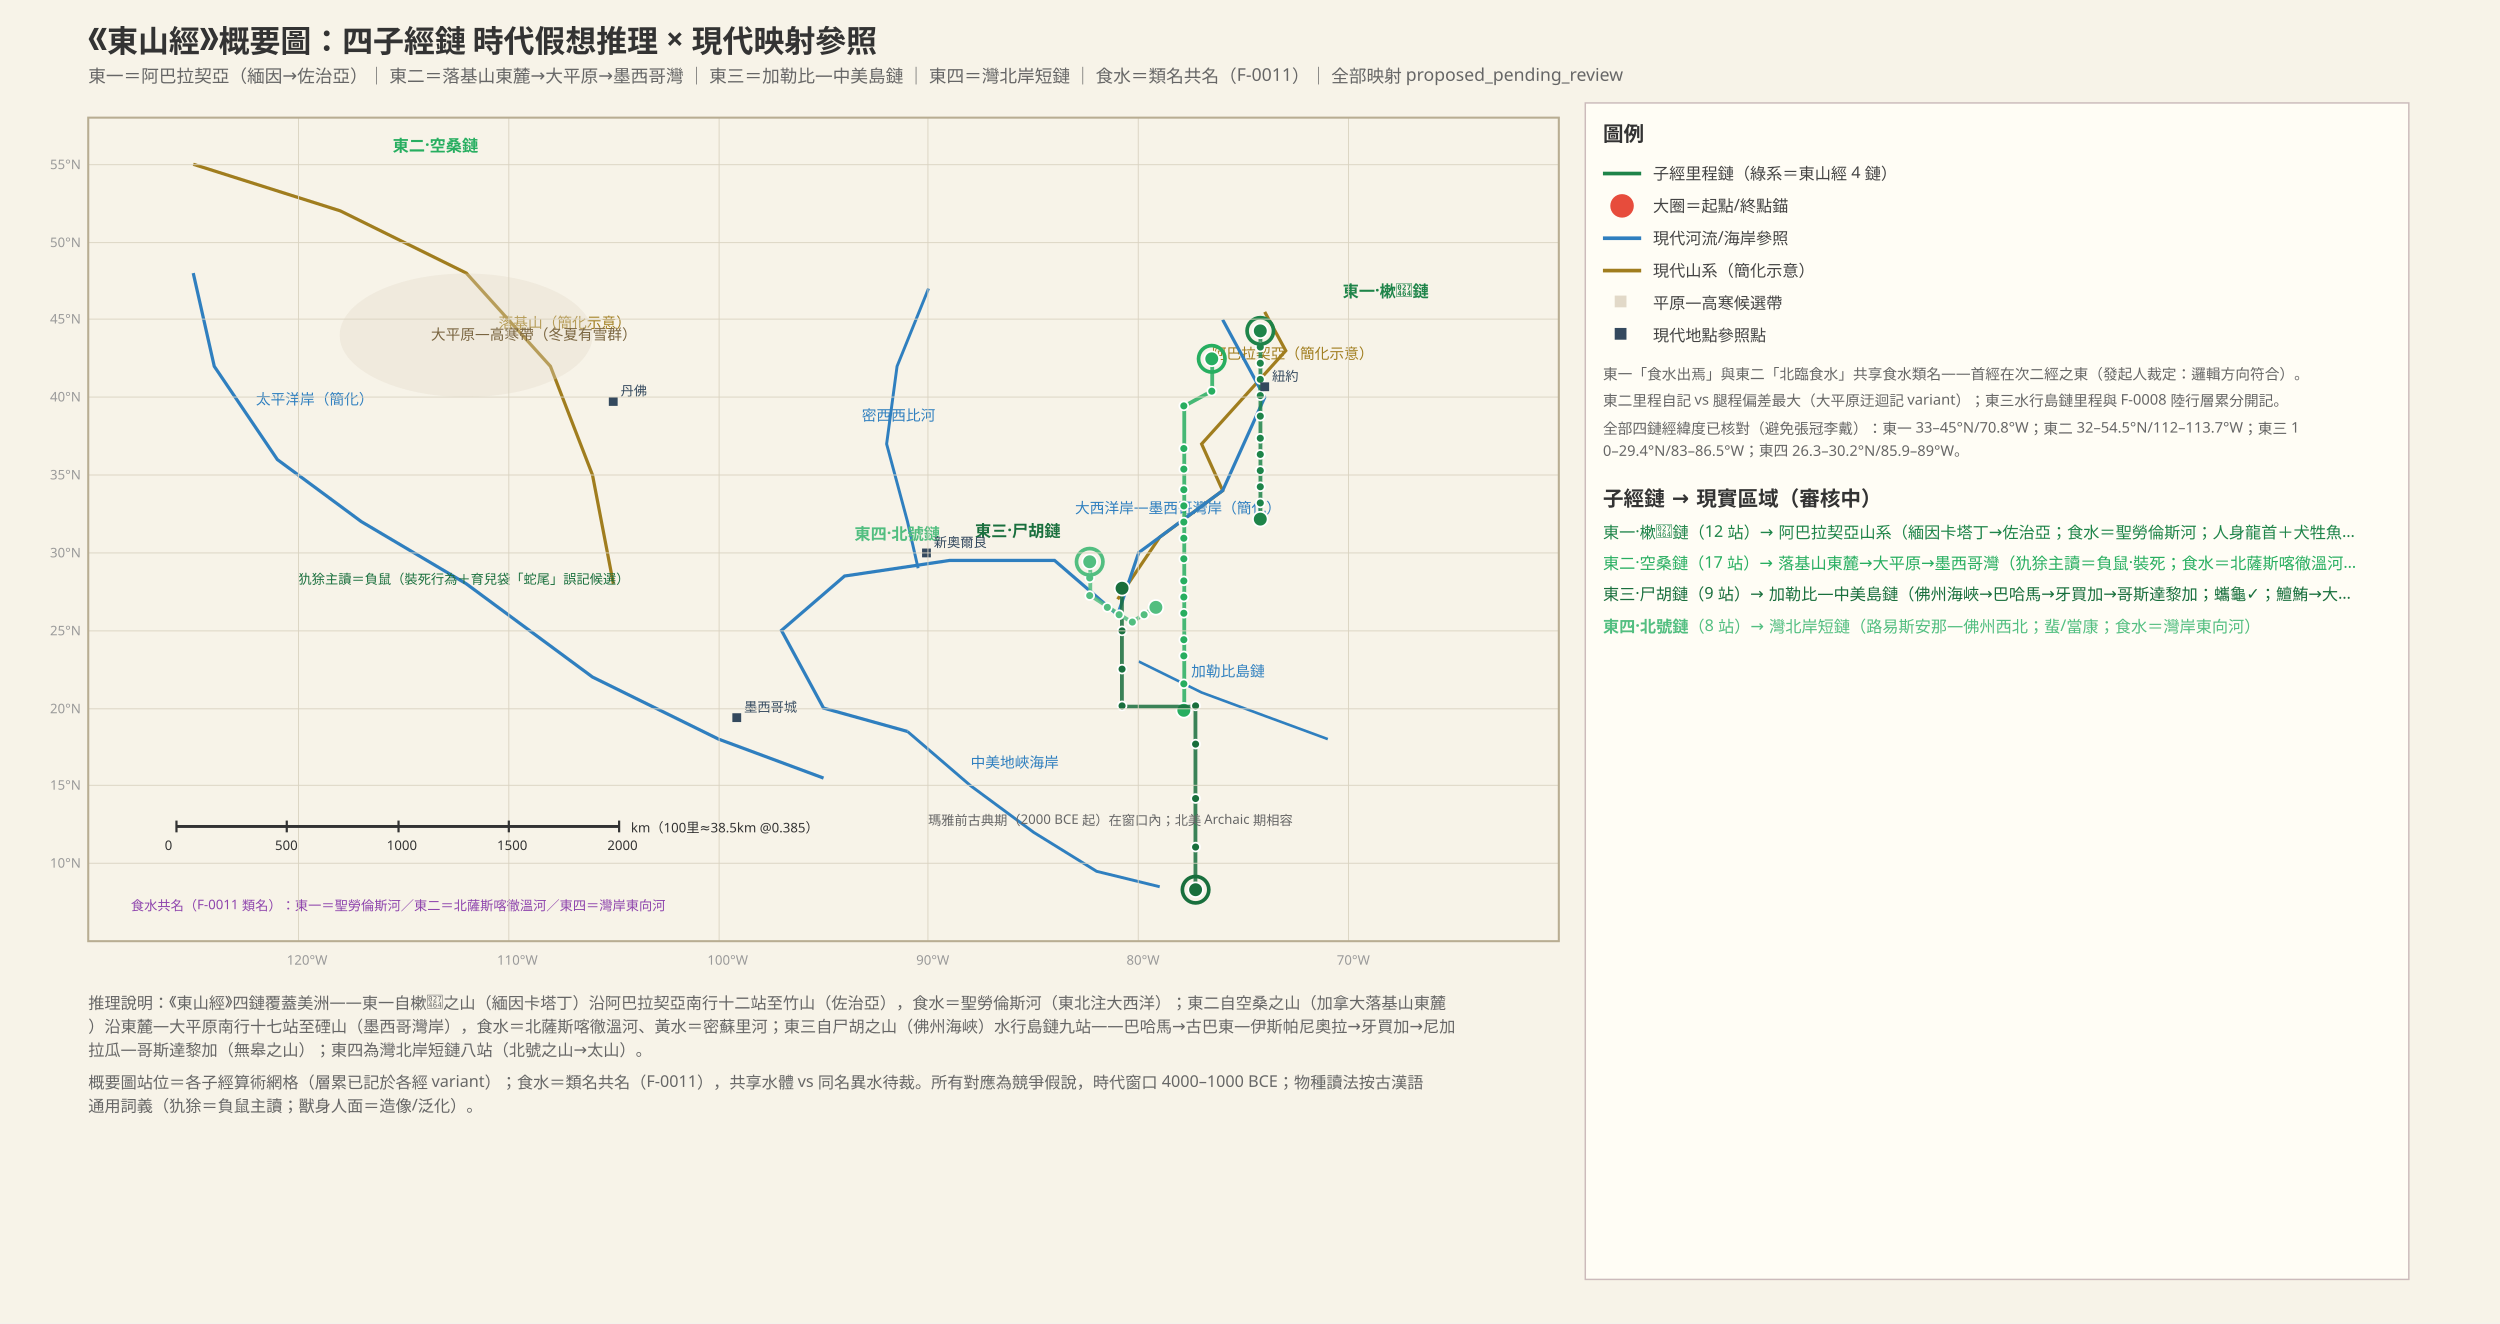
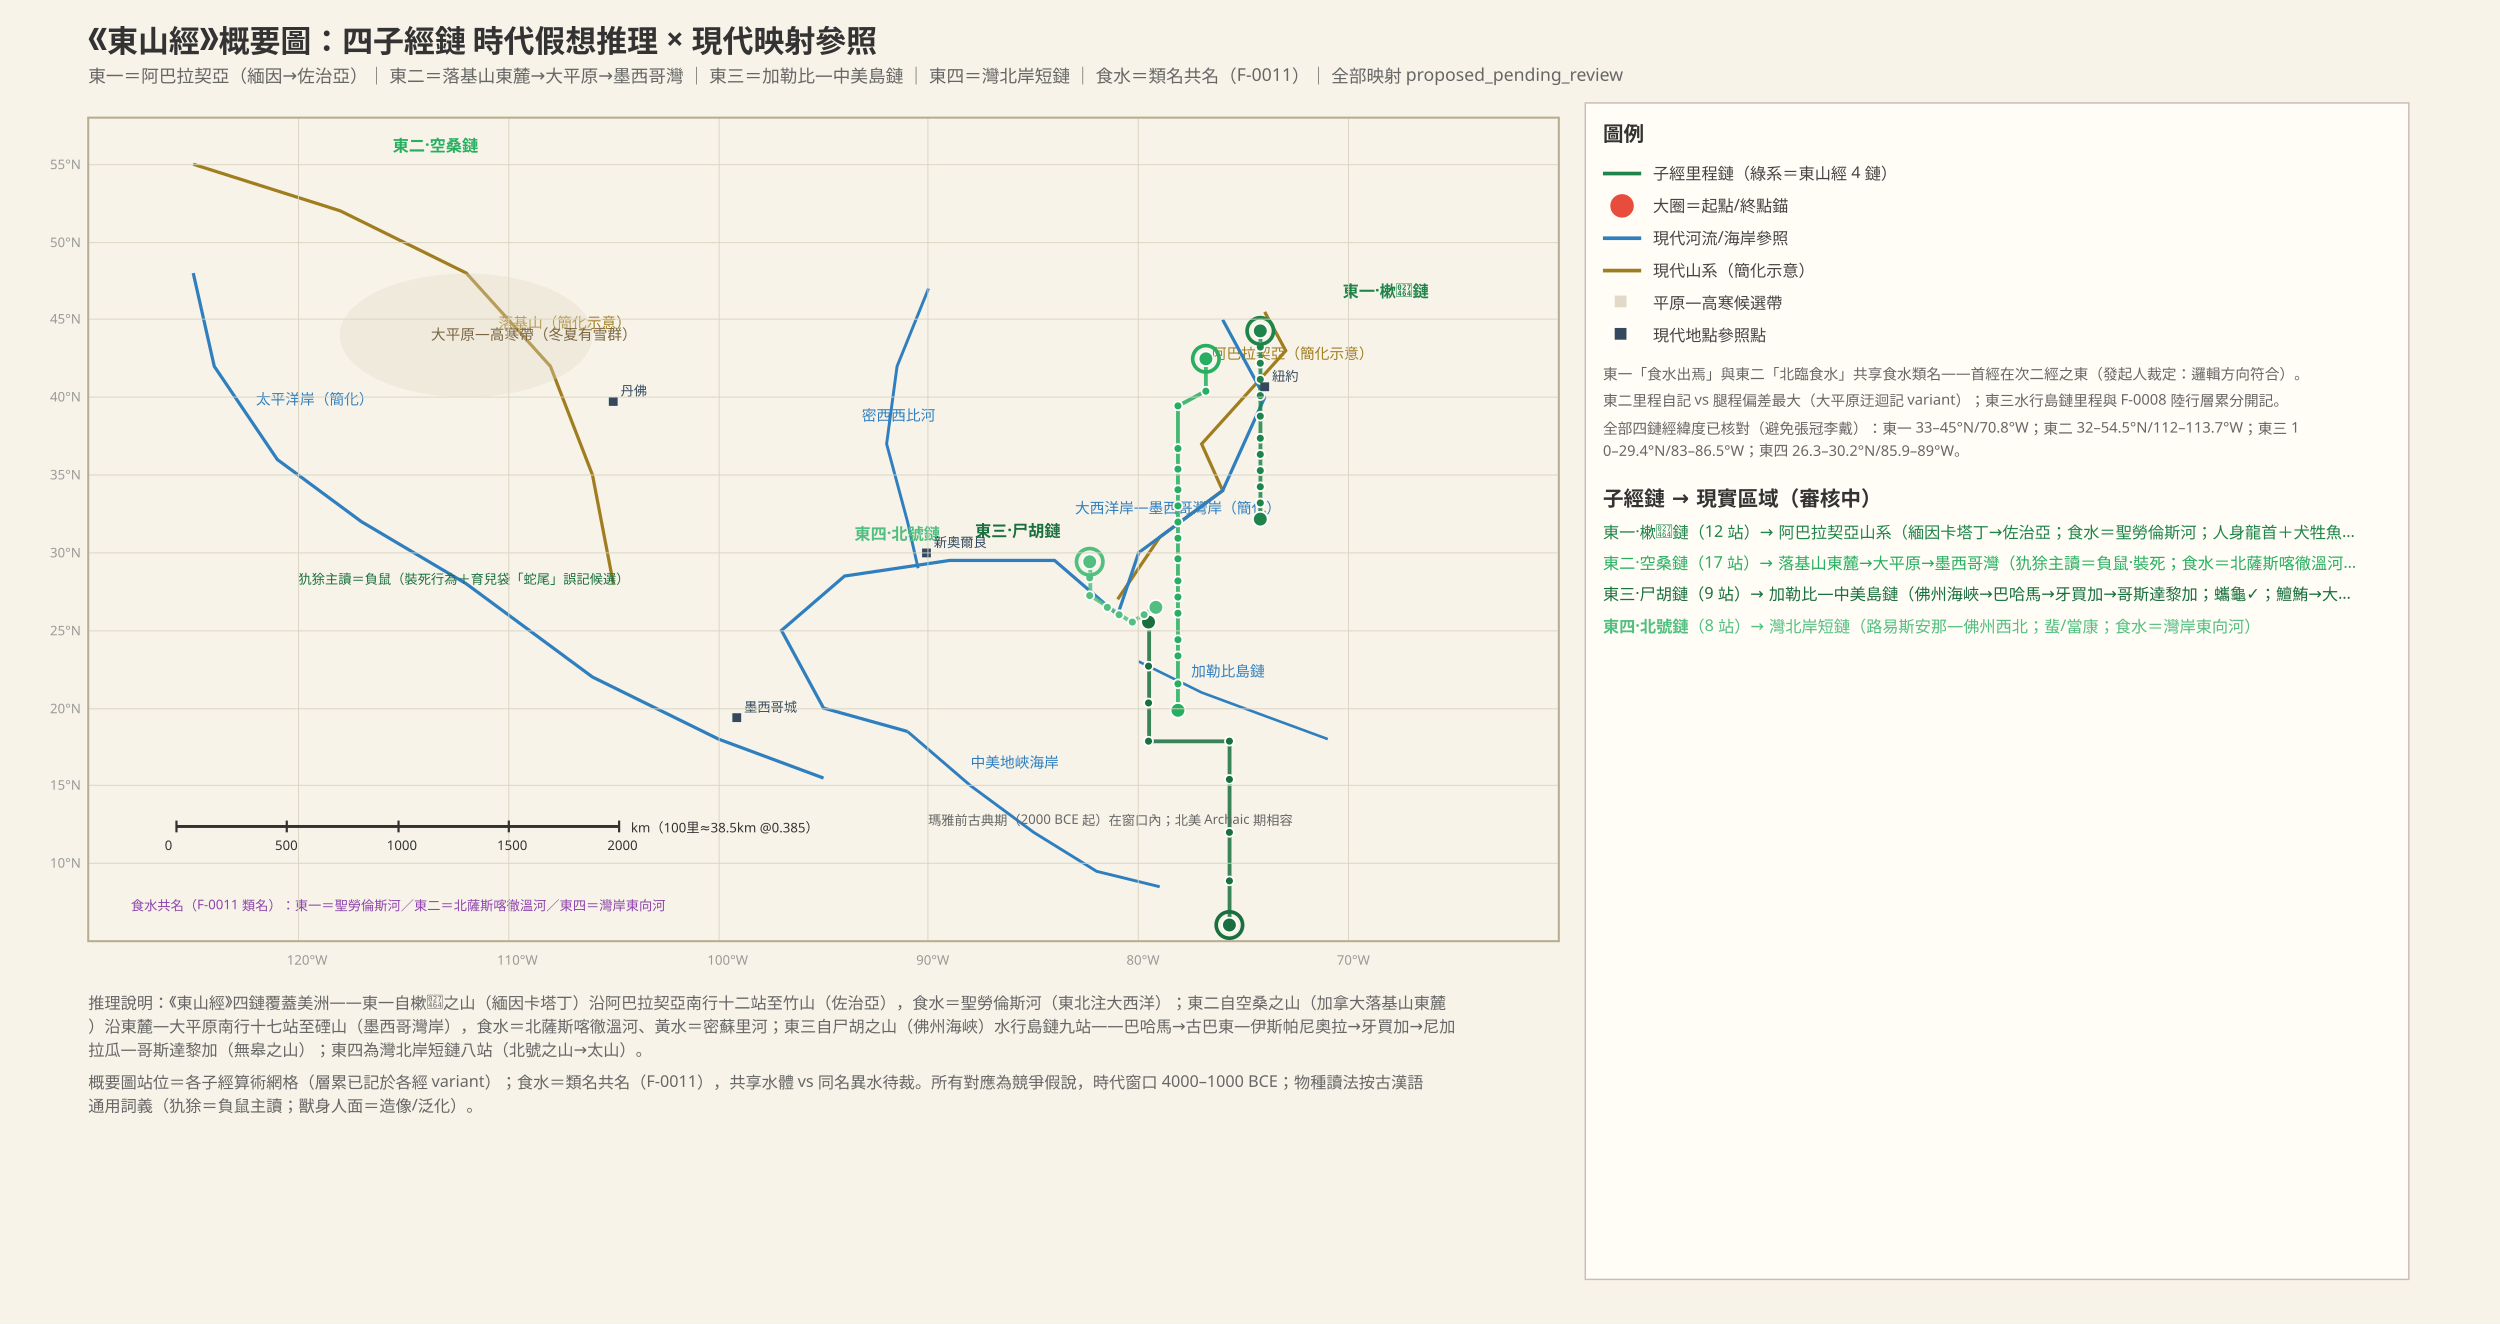
<svg xmlns="http://www.w3.org/2000/svg" width="1700" height="900" font-family="PingFang SC, Hiragino Sans GB, Microsoft YaHei, sans-serif">
  <rect width="1700" height="900" fill="#f7f3e8" />
  <clipPath id="mapclip">
    <rect x="60" y="80" width="1000" height="560" />
  </clipPath>
  <defs>
    <clipPath id="mapclip">
      <rect x="60" y="80" width="1000" height="560" />
    </clipPath>
    <pattern id="sand" width="8" height="8" patternUnits="userSpaceOnUse">
      <rect width="8" height="8" fill="#efe3c0" />
      <circle cx="2" cy="2" r="0.8" fill="#d6b96a" />
      <circle cx="6" cy="6" r="0.8" fill="#d6b96a" />
    </pattern>
  </defs>
  <text x="60" y="34" font-size="21" font-weight="bold" fill="#333">《東山經》概要圖：四子經鏈 時代假想推理 × 現代映射參照</text>
  <text x="60" y="56" font-size="12" fill="#666">東一＝阿巴拉契亞（緬因→佐治亞）｜ 東二＝落基山東麓→大平原→墨西哥灣 ｜ 東三＝加勒比—中美島鏈 ｜ 東四＝灣北岸短鏈 ｜ 食水＝類名共名（F-0011）｜ 全部映射 proposed_pending_review</text>
  <g clip-path="url(#mapclip)">
    <polyline points="131.4,185.7 145.7,249.1 188.6,312.5 245.7,354.7 317.1,397.0 402.9,460.4 488.6,502.6 560.0,529.1" fill="none" stroke="#2f7fbf" stroke-width="2.2" />
    <text x="174" y="275" font-size="10" fill="#2f7fbf">太平洋岸（簡化）</text>
    <polyline points="131.4,111.7 231.4,143.4 317.1,185.7 374.3,249.1 402.9,323.0 417.1,397.0" fill="none" stroke="#a07d1e" stroke-width="2.2" />
    <text x="339" y="223" font-size="10" fill="#a07d1e">落基山（簡化示意）</text>
    <polyline points="860.0,212.1 874.3,238.5 845.7,270.2 817.1,301.9 831.4,333.6 788.6,365.3 760.0,407.5" fill="none" stroke="#a07d1e" stroke-width="2.2" />
    <text x="824" y="244" font-size="10" fill="#a07d1e">阿巴拉契亞（簡化示意）</text>
    <polyline points="831.4,217.4 860.0,270.2 831.4,333.6 774.3,375.8 760.0,418.1 717.1,381.1 645.7,381.1 574.3,391.7 531.4,428.7 560.0,481.5 617.1,497.4" fill="none" stroke="#2f7fbf" stroke-width="2.2" />
    <text x="731" y="349" font-size="10" fill="#2f7fbf">大西洋岸—墨西哥灣岸（簡化）</text>
    <polyline points="617.1,497.4 660.0,534.3 702.9,566.0 745.7,592.5 788.6,603.0" fill="none" stroke="#2f7fbf" stroke-width="2" />
    <text x="660" y="522" font-size="10" fill="#2f7fbf">中美地峽海岸</text>
    <polyline points="774.3,449.8 817.1,470.9 860.0,486.8 902.9,502.6" fill="none" stroke="#2f7fbf" stroke-width="1.8" />
    <text x="810" y="460" font-size="10" fill="#2f7fbf">加勒比島鏈</text>
    <polyline points="631.4,196.2 610.0,249.1 602.9,301.9 617.1,354.7 624.3,386.4" fill="none" stroke="#2f7fbf" stroke-width="2" />
    <text x="586" y="286" font-size="10" fill="#2f7fbf">密西西比河</text>
    <ellipse cx="317" cy="228" rx="86" ry="42" fill="#e2d9c8" opacity="0.35" />
    <text x="293" y="231" font-size="10" fill="#7a6540">大平原—高寒帶（冬夏有雪群）</text>
    <polyline points="857.1,224.8 857.1,235.7 857.1,246.7 857.1,257.7 857.1,268.8 857.1,283.4 857.1,298.1 857.1,309.1 857.1,320.2 857.1,331.2 857.1,342.1 857.1,353.1" fill="none" stroke="#1e8449" stroke-width="2.6" opacity="0.85" />
    <circle cx="857" cy="225" r="5" fill="#1e8449" stroke="#fff" stroke-width="1.2" />
    <circle cx="857" cy="236" r="3" fill="#1e8449" stroke="#fff" stroke-width="1.2" />
    <circle cx="857" cy="247" r="3" fill="#1e8449" stroke="#fff" stroke-width="1.2" />
    <circle cx="857" cy="258" r="3" fill="#1e8449" stroke="#fff" stroke-width="1.2" />
    <circle cx="857" cy="269" r="3" fill="#1e8449" stroke="#fff" stroke-width="1.2" />
    <circle cx="857" cy="283" r="3" fill="#1e8449" stroke="#fff" stroke-width="1.2" />
    <circle cx="857" cy="298" r="3" fill="#1e8449" stroke="#fff" stroke-width="1.2" />
    <circle cx="857" cy="309" r="3" fill="#1e8449" stroke="#fff" stroke-width="1.2" />
    <circle cx="857" cy="320" r="3" fill="#1e8449" stroke="#fff" stroke-width="1.2" />
    <circle cx="857" cy="331" r="3" fill="#1e8449" stroke="#fff" stroke-width="1.2" />
    <circle cx="857" cy="342" r="3" fill="#1e8449" stroke="#fff" stroke-width="1.2" />
    <circle cx="857" cy="353" r="5" fill="#1e8449" stroke="#fff" stroke-width="1.2" />
    <circle cx="857" cy="225" r="9" fill="none" stroke="#1e8449" stroke-width="2.5" />
    <text x="913" y="202" font-size="11" font-weight="bold" fill="#1e8449">東一·樕𧑤鏈</text>
-     <polyline points="824.3,243.8 824.3,265.8 805.3,276.1 805.3,305.5 805.3,319.4 805.3,333.4 805.3,344.4 805.3,355.4 805.3,366.3 805.3,380.3 805.3,395.0 805.3,406.0 805.3,417.1 805.3,435.3 805.3,446.3 805.3,464.7 805.3,483.0" fill="none" stroke="#27ae60" stroke-width="2.6" opacity="0.85" />
-     <circle cx="824" cy="244" r="5" fill="#27ae60" stroke="#fff" stroke-width="1.2" />
-     <circle cx="824" cy="266" r="3" fill="#27ae60" stroke="#fff" stroke-width="1.2" />
-     <circle cx="805" cy="276" r="3" fill="#27ae60" stroke="#fff" stroke-width="1.2" />
-     <circle cx="805" cy="305" r="3" fill="#27ae60" stroke="#fff" stroke-width="1.2" />
-     <circle cx="805" cy="319" r="3" fill="#27ae60" stroke="#fff" stroke-width="1.2" />
-     <circle cx="805" cy="333" r="3" fill="#27ae60" stroke="#fff" stroke-width="1.2" />
-     <circle cx="805" cy="344" r="3" fill="#27ae60" stroke="#fff" stroke-width="1.2" />
-     <circle cx="805" cy="355" r="3" fill="#27ae60" stroke="#fff" stroke-width="1.2" />
-     <circle cx="805" cy="366" r="3" fill="#27ae60" stroke="#fff" stroke-width="1.2" />
-     <circle cx="805" cy="380" r="3" fill="#27ae60" stroke="#fff" stroke-width="1.2" />
-     <circle cx="805" cy="395" r="3" fill="#27ae60" stroke="#fff" stroke-width="1.2" />
-     <circle cx="805" cy="406" r="3" fill="#27ae60" stroke="#fff" stroke-width="1.2" />
-     <circle cx="805" cy="417" r="3" fill="#27ae60" stroke="#fff" stroke-width="1.2" />
-     <circle cx="805" cy="435" r="3" fill="#27ae60" stroke="#fff" stroke-width="1.2" />
-     <circle cx="805" cy="446" r="3" fill="#27ae60" stroke="#fff" stroke-width="1.2" />
-     <circle cx="805" cy="465" r="3" fill="#27ae60" stroke="#fff" stroke-width="1.2" />
-     <circle cx="805" cy="483" r="5" fill="#27ae60" stroke="#fff" stroke-width="1.2" />
-     <circle cx="824" cy="244" r="9" fill="none" stroke="#27ae60" stroke-width="2.5" />
+     <polyline points="820.0,243.8 820.0,265.8 801.0,276.1 801.0,305.5 801.0,319.4 801.0,333.4 801.0,344.4 801.0,355.4 801.0,366.3 801.0,380.3 801.0,395.0 801.0,406.0 801.0,417.1 801.0,435.3 801.0,446.3 801.0,464.7 801.0,483.0" fill="none" stroke="#27ae60" stroke-width="2.6" opacity="0.85" />
+     <circle cx="820" cy="244" r="5" fill="#27ae60" stroke="#fff" stroke-width="1.2" />
+     <circle cx="820" cy="266" r="3" fill="#27ae60" stroke="#fff" stroke-width="1.2" />
+     <circle cx="801" cy="276" r="3" fill="#27ae60" stroke="#fff" stroke-width="1.2" />
+     <circle cx="801" cy="305" r="3" fill="#27ae60" stroke="#fff" stroke-width="1.2" />
+     <circle cx="801" cy="319" r="3" fill="#27ae60" stroke="#fff" stroke-width="1.2" />
+     <circle cx="801" cy="333" r="3" fill="#27ae60" stroke="#fff" stroke-width="1.2" />
+     <circle cx="801" cy="344" r="3" fill="#27ae60" stroke="#fff" stroke-width="1.2" />
+     <circle cx="801" cy="355" r="3" fill="#27ae60" stroke="#fff" stroke-width="1.2" />
+     <circle cx="801" cy="366" r="3" fill="#27ae60" stroke="#fff" stroke-width="1.2" />
+     <circle cx="801" cy="380" r="3" fill="#27ae60" stroke="#fff" stroke-width="1.2" />
+     <circle cx="801" cy="395" r="3" fill="#27ae60" stroke="#fff" stroke-width="1.2" />
+     <circle cx="801" cy="406" r="3" fill="#27ae60" stroke="#fff" stroke-width="1.2" />
+     <circle cx="801" cy="417" r="3" fill="#27ae60" stroke="#fff" stroke-width="1.2" />
+     <circle cx="801" cy="435" r="3" fill="#27ae60" stroke="#fff" stroke-width="1.2" />
+     <circle cx="801" cy="446" r="3" fill="#27ae60" stroke="#fff" stroke-width="1.2" />
+     <circle cx="801" cy="465" r="3" fill="#27ae60" stroke="#fff" stroke-width="1.2" />
+     <circle cx="801" cy="483" r="5" fill="#27ae60" stroke="#fff" stroke-width="1.2" />
+     <circle cx="820" cy="244" r="9" fill="none" stroke="#27ae60" stroke-width="2.5" />
    <text x="267" y="103" font-size="11" font-weight="bold" fill="#27ae60">東二·空桑鏈</text>
-     <polyline points="762.9,399.7 762.9,429.1 762.9,454.8 762.9,480.5 812.9,480.5 812.9,506.1 812.9,542.8 812.9,575.8 812.9,605.1" fill="none" stroke="#196f3d" stroke-width="2.6" opacity="0.85" />
-     <circle cx="763" cy="400" r="5" fill="#196f3d" stroke="#fff" stroke-width="1.2" />
-     <circle cx="763" cy="429" r="3" fill="#196f3d" stroke="#fff" stroke-width="1.2" />
-     <circle cx="763" cy="455" r="3" fill="#196f3d" stroke="#fff" stroke-width="1.2" />
-     <circle cx="763" cy="480" r="3" fill="#196f3d" stroke="#fff" stroke-width="1.2" />
-     <circle cx="813" cy="480" r="3" fill="#196f3d" stroke="#fff" stroke-width="1.2" />
-     <circle cx="813" cy="506" r="3" fill="#196f3d" stroke="#fff" stroke-width="1.2" />
-     <circle cx="813" cy="543" r="3" fill="#196f3d" stroke="#fff" stroke-width="1.2" />
-     <circle cx="813" cy="576" r="3" fill="#196f3d" stroke="#fff" stroke-width="1.2" />
-     <circle cx="813" cy="605" r="5" fill="#196f3d" stroke="#fff" stroke-width="1.2" />
-     <circle cx="813" cy="605" r="9" fill="none" stroke="#196f3d" stroke-width="2.5" />
+     <polyline points="781.4,423.4 781.4,452.8 781.4,478.4 781.4,504.1 836.1,504.1 836.1,529.8 836.1,566.5 836.1,599.4 836.1,628.8" fill="none" stroke="#196f3d" stroke-width="2.6" opacity="0.85" />
+     <circle cx="781" cy="423" r="5" fill="#196f3d" stroke="#fff" stroke-width="1.2" />
+     <circle cx="781" cy="453" r="3" fill="#196f3d" stroke="#fff" stroke-width="1.2" />
+     <circle cx="781" cy="478" r="3" fill="#196f3d" stroke="#fff" stroke-width="1.2" />
+     <circle cx="781" cy="504" r="3" fill="#196f3d" stroke="#fff" stroke-width="1.2" />
+     <circle cx="836" cy="504" r="3" fill="#196f3d" stroke="#fff" stroke-width="1.2" />
+     <circle cx="836" cy="530" r="3" fill="#196f3d" stroke="#fff" stroke-width="1.2" />
+     <circle cx="836" cy="566" r="3" fill="#196f3d" stroke="#fff" stroke-width="1.2" />
+     <circle cx="836" cy="599" r="3" fill="#196f3d" stroke="#fff" stroke-width="1.2" />
+     <circle cx="836" cy="629" r="5" fill="#196f3d" stroke="#fff" stroke-width="1.2" />
+     <circle cx="836" cy="629" r="9" fill="none" stroke="#196f3d" stroke-width="2.5" />
    <text x="663" y="365" font-size="11" font-weight="bold" fill="#196f3d">東三·尸胡鏈</text>
    <polyline points="741.4,382.2 741.4,393.2 741.4,404.9 753.4,412.7 761.4,417.9 769.6,423.1 777.6,417.9 785.6,412.7" fill="none" stroke="#52be80" stroke-width="2.6" opacity="0.85" />
    <circle cx="741" cy="382" r="5" fill="#52be80" stroke="#fff" stroke-width="1.2" />
    <circle cx="741" cy="393" r="3" fill="#52be80" stroke="#fff" stroke-width="1.2" />
    <circle cx="741" cy="405" r="3" fill="#52be80" stroke="#fff" stroke-width="1.2" />
    <circle cx="753" cy="413" r="3" fill="#52be80" stroke="#fff" stroke-width="1.2" />
    <circle cx="761" cy="418" r="3" fill="#52be80" stroke="#fff" stroke-width="1.2" />
    <circle cx="770" cy="423" r="3" fill="#52be80" stroke="#fff" stroke-width="1.2" />
    <circle cx="778" cy="418" r="3" fill="#52be80" stroke="#fff" stroke-width="1.2" />
    <circle cx="786" cy="413" r="5" fill="#52be80" stroke="#fff" stroke-width="1.2" />
    <circle cx="741" cy="382" r="9" fill="none" stroke="#52be80" stroke-width="2.5" />
    <text x="581" y="367" font-size="11" font-weight="bold" fill="#52be80">東四·北號鏈</text>
    <text x="89" y="619" font-size="9" fill="#8e44ad">食水共名（F-0011 類名）：東一＝聖勞倫斯河／東二＝北薩斯喀徹溫河／東四＝灣岸東向河</text>
    <text x="203" y="397" font-size="9" fill="#196f3d">犰狳主讀＝負鼠（裝死行為＋育兒袋「蛇尾」誤記候選）</text>
    <text x="631" y="561" font-size="9" fill="#666">瑪雅前古典期（2000 BCE 起）在窗口內；北美 Archaic 期相容</text>
    <rect x="857" y="260" width="6" height="6" fill="#34495e" />
    <text x="865" y="259" font-size="9" fill="#34495e">紐約</text>
    <rect x="414" y="270" width="6" height="6" fill="#34495e" />
    <text x="422" y="269" font-size="9" fill="#34495e">丹佛</text>
    <rect x="498" y="485" width="6" height="6" fill="#34495e" />
    <text x="506" y="484" font-size="9" fill="#34495e">墨西哥城</text>
    <rect x="627" y="373" width="6" height="6" fill="#34495e" />
    <text x="635" y="372" font-size="9" fill="#34495e">新奧爾良</text>
  </g>
  <line x1="203" y1="640" x2="203" y2="80" stroke="#d9d2c0" stroke-width="0.6" />
  <text x="195" y="656" font-size="9" fill="#999">120°W</text>
  <line x1="346" y1="640" x2="346" y2="80" stroke="#d9d2c0" stroke-width="0.6" />
  <text x="338" y="656" font-size="9" fill="#999">110°W</text>
  <line x1="489" y1="640" x2="489" y2="80" stroke="#d9d2c0" stroke-width="0.6" />
  <text x="481" y="656" font-size="9" fill="#999">100°W</text>
  <line x1="631" y1="640" x2="631" y2="80" stroke="#d9d2c0" stroke-width="0.6" />
  <text x="623" y="656" font-size="9" fill="#999">90°W</text>
  <line x1="774" y1="640" x2="774" y2="80" stroke="#d9d2c0" stroke-width="0.6" />
  <text x="766" y="656" font-size="9" fill="#999">80°W</text>
  <line x1="917" y1="640" x2="917" y2="80" stroke="#d9d2c0" stroke-width="0.6" />
  <text x="909" y="656" font-size="9" fill="#999">70°W</text>
  <line x1="60" y1="587" x2="1060" y2="587" stroke="#d9d2c0" stroke-width="0.6" />
  <text x="34" y="590" font-size="9" fill="#999">10°N</text>
  <line x1="60" y1="534" x2="1060" y2="534" stroke="#d9d2c0" stroke-width="0.6" />
  <text x="34" y="537" font-size="9" fill="#999">15°N</text>
  <line x1="60" y1="482" x2="1060" y2="482" stroke="#d9d2c0" stroke-width="0.6" />
  <text x="34" y="485" font-size="9" fill="#999">20°N</text>
  <line x1="60" y1="429" x2="1060" y2="429" stroke="#d9d2c0" stroke-width="0.6" />
  <text x="34" y="432" font-size="9" fill="#999">25°N</text>
  <line x1="60" y1="376" x2="1060" y2="376" stroke="#d9d2c0" stroke-width="0.6" />
  <text x="34" y="379" font-size="9" fill="#999">30°N</text>
  <line x1="60" y1="323" x2="1060" y2="323" stroke="#d9d2c0" stroke-width="0.6" />
  <text x="34" y="326" font-size="9" fill="#999">35°N</text>
  <line x1="60" y1="270" x2="1060" y2="270" stroke="#d9d2c0" stroke-width="0.6" />
  <text x="34" y="273" font-size="9" fill="#999">40°N</text>
  <line x1="60" y1="217" x2="1060" y2="217" stroke="#d9d2c0" stroke-width="0.6" />
  <text x="34" y="220" font-size="9" fill="#999">45°N</text>
  <line x1="60" y1="165" x2="1060" y2="165" stroke="#d9d2c0" stroke-width="0.6" />
  <text x="34" y="168" font-size="9" fill="#999">50°N</text>
  <line x1="60" y1="112" x2="1060" y2="112" stroke="#d9d2c0" stroke-width="0.6" />
  <text x="34" y="115" font-size="9" fill="#999">55°N</text>
  <rect x="60" y="80" width="1000" height="560" fill="none" stroke="#b8ad92" stroke-width="1.4" />
  <line x1="120" y1="562" x2="421" y2="562" stroke="#333" stroke-width="2" />
  <line x1="120" y1="558" x2="120" y2="566" stroke="#333" stroke-width="1.5" />
  <text x="112" y="578" font-size="9" fill="#333">0</text>
  <line x1="195" y1="558" x2="195" y2="566" stroke="#333" stroke-width="1.5" />
  <text x="187" y="578" font-size="9" fill="#333">500</text>
  <line x1="271" y1="558" x2="271" y2="566" stroke="#333" stroke-width="1.5" />
  <text x="263" y="578" font-size="9" fill="#333">1000</text>
  <line x1="346" y1="558" x2="346" y2="566" stroke="#333" stroke-width="1.5" />
  <text x="338" y="578" font-size="9" fill="#333">1500</text>
  <line x1="421" y1="558" x2="421" y2="566" stroke="#333" stroke-width="1.5" />
  <text x="413" y="578" font-size="9" fill="#333">2000</text>
  <text x="429" y="566" font-size="9" fill="#333">km（100里≈38.5km @0.385）</text>
  <rect x="1078" y="70" width="560" height="800" fill="#fffdf5" stroke="#cbb" />
  <text x="1090" y="96" font-size="14" font-weight="bold" fill="#333">圖例</text>
  <line x1="1090" y1="118" x2="1116" y2="118" stroke="#1e8449" stroke-width="2.5" />
  <text x="1124" y="122" font-size="11" fill="#444">子經里程鏈（綠系＝東山經 4 鏈）</text>
  <circle cx="1103" cy="140" r="8" fill="#e74c3c" />
  <text x="1124" y="144" font-size="11" fill="#444">大圈＝起點/終點錨</text>
  <line x1="1090" y1="162" x2="1116" y2="162" stroke="#2f7fbf" stroke-width="2.5" />
  <text x="1124" y="166" font-size="11" fill="#444">現代河流/海岸參照</text>
  <line x1="1090" y1="184" x2="1116" y2="184" stroke="#a07d1e" stroke-width="2.5" />
  <text x="1124" y="188" font-size="11" fill="#444">現代山系（簡化示意）</text>
  <rect x="1098" y="201" width="8" height="8" fill="#e2d9c8" />
  <text x="1124" y="210" font-size="11" fill="#444">平原—高寒候選帶</text>
  <rect x="1098" y="223" width="8" height="8" fill="#34495e" />
  <text x="1124" y="232" font-size="11" fill="#444">現代地點參照點</text>
  <text x="1090" y="258" font-size="10" fill="#666">東一「食水出焉」與東二「北臨食水」共享食水類名——首經在次二經之東（發起人裁定：邏輯方向符合）。</text>
  <text x="1090" y="276" font-size="10" fill="#666">東二里程自記 vs 腿程偏差最大（大平原迂迴記 variant）；東三水行島鏈里程與 F-0008 陸行層累分開記。</text>
  <text x="1090" y="295" font-size="10" fill="#666">全部四鏈經緯度已核對（避免張冠李戴）：東一 33–45°N/70.8°W；東二 32–54.5°N/112–113.7°W；東三 1</text>
  <text x="1090" y="310" font-size="10" fill="#666">0–29.4°N/83–86.5°W；東四 26.3–30.2°N/85.9–89°W。</text>
  <text x="1090" y="344.0" font-size="14" font-weight="bold" fill="#333">子經鏈 → 現實區域（審核中）</text>
  <text x="1090" y="366" font-size="11" fill="#1e8449">東一·樕𧑤鏈（12 站）→ 阿巴拉契亞山系（緬因卡塔丁→佐治亞；食水＝聖勞倫斯河；人身龍首＋犬牲魚…</text>
  <text x="1090" y="387" font-size="11" fill="#27ae60">東二·空桑鏈（17 站）→ 落基山東麓→大平原→墨西哥灣（犰狳主讀＝負鼠·裝死；食水＝北薩斯喀徹溫河…</text>
  <text x="1090" y="408" font-size="11" fill="#196f3d">東三·尸胡鏈（9 站）→ 加勒比—中美島鏈（佛州海峽→巴哈馬→牙買加→哥斯達黎加；蠵龜✓；鱣鮪→大…</text>
  <text x="1090" y="430" font-size="11" fill="#52be80">
    <tspan font-weight="bold">東四·北號鏈</tspan>（8 站）→ 灣北岸短鏈（路易斯安那—佛州西北；蜚/當康；食水＝灣岸東向河）</text>
  <text x="60" y="686" font-size="11" fill="#666">推理說明：《東山經》四鏈覆蓋美洲——東一自樕𧑤之山（緬因卡塔丁）沿阿巴拉契亞南行十二站至竹山（佐治亞），食水＝聖勞倫斯河（東北注大西洋）；東二自空桑之山（加拿大落基山東麓</text>
  <text x="60" y="702" font-size="11" fill="#666">）沿東麓—大平原南行十七站至䃌山（墨西哥灣岸），食水＝北薩斯喀徹溫河、黃水＝密蘇里河；東三自尸胡之山（佛州海峽）水行島鏈九站——巴哈馬→古巴東—伊斯帕尼奧拉→牙買加→尼加</text>
  <text x="60" y="718" font-size="11" fill="#666">拉瓜—哥斯達黎加（無皋之山）；東四為灣北岸短鏈八站（北號之山→太山）。</text>
  <text x="60" y="740" font-size="11" fill="#666">概要圖站位＝各子經算術網格（層累已記於各經 variant）；食水＝類名共名（F-0011），共享水體 vs 同名異水待裁。所有對應為競爭假說，時代窗口 4000–1000 BCE；物種讀法按古漢語</text>
  <text x="60" y="756" font-size="11" fill="#666">通用詞義（犰狳＝負鼠主讀；獸身人面＝造像/泛化）。</text>
</svg>
